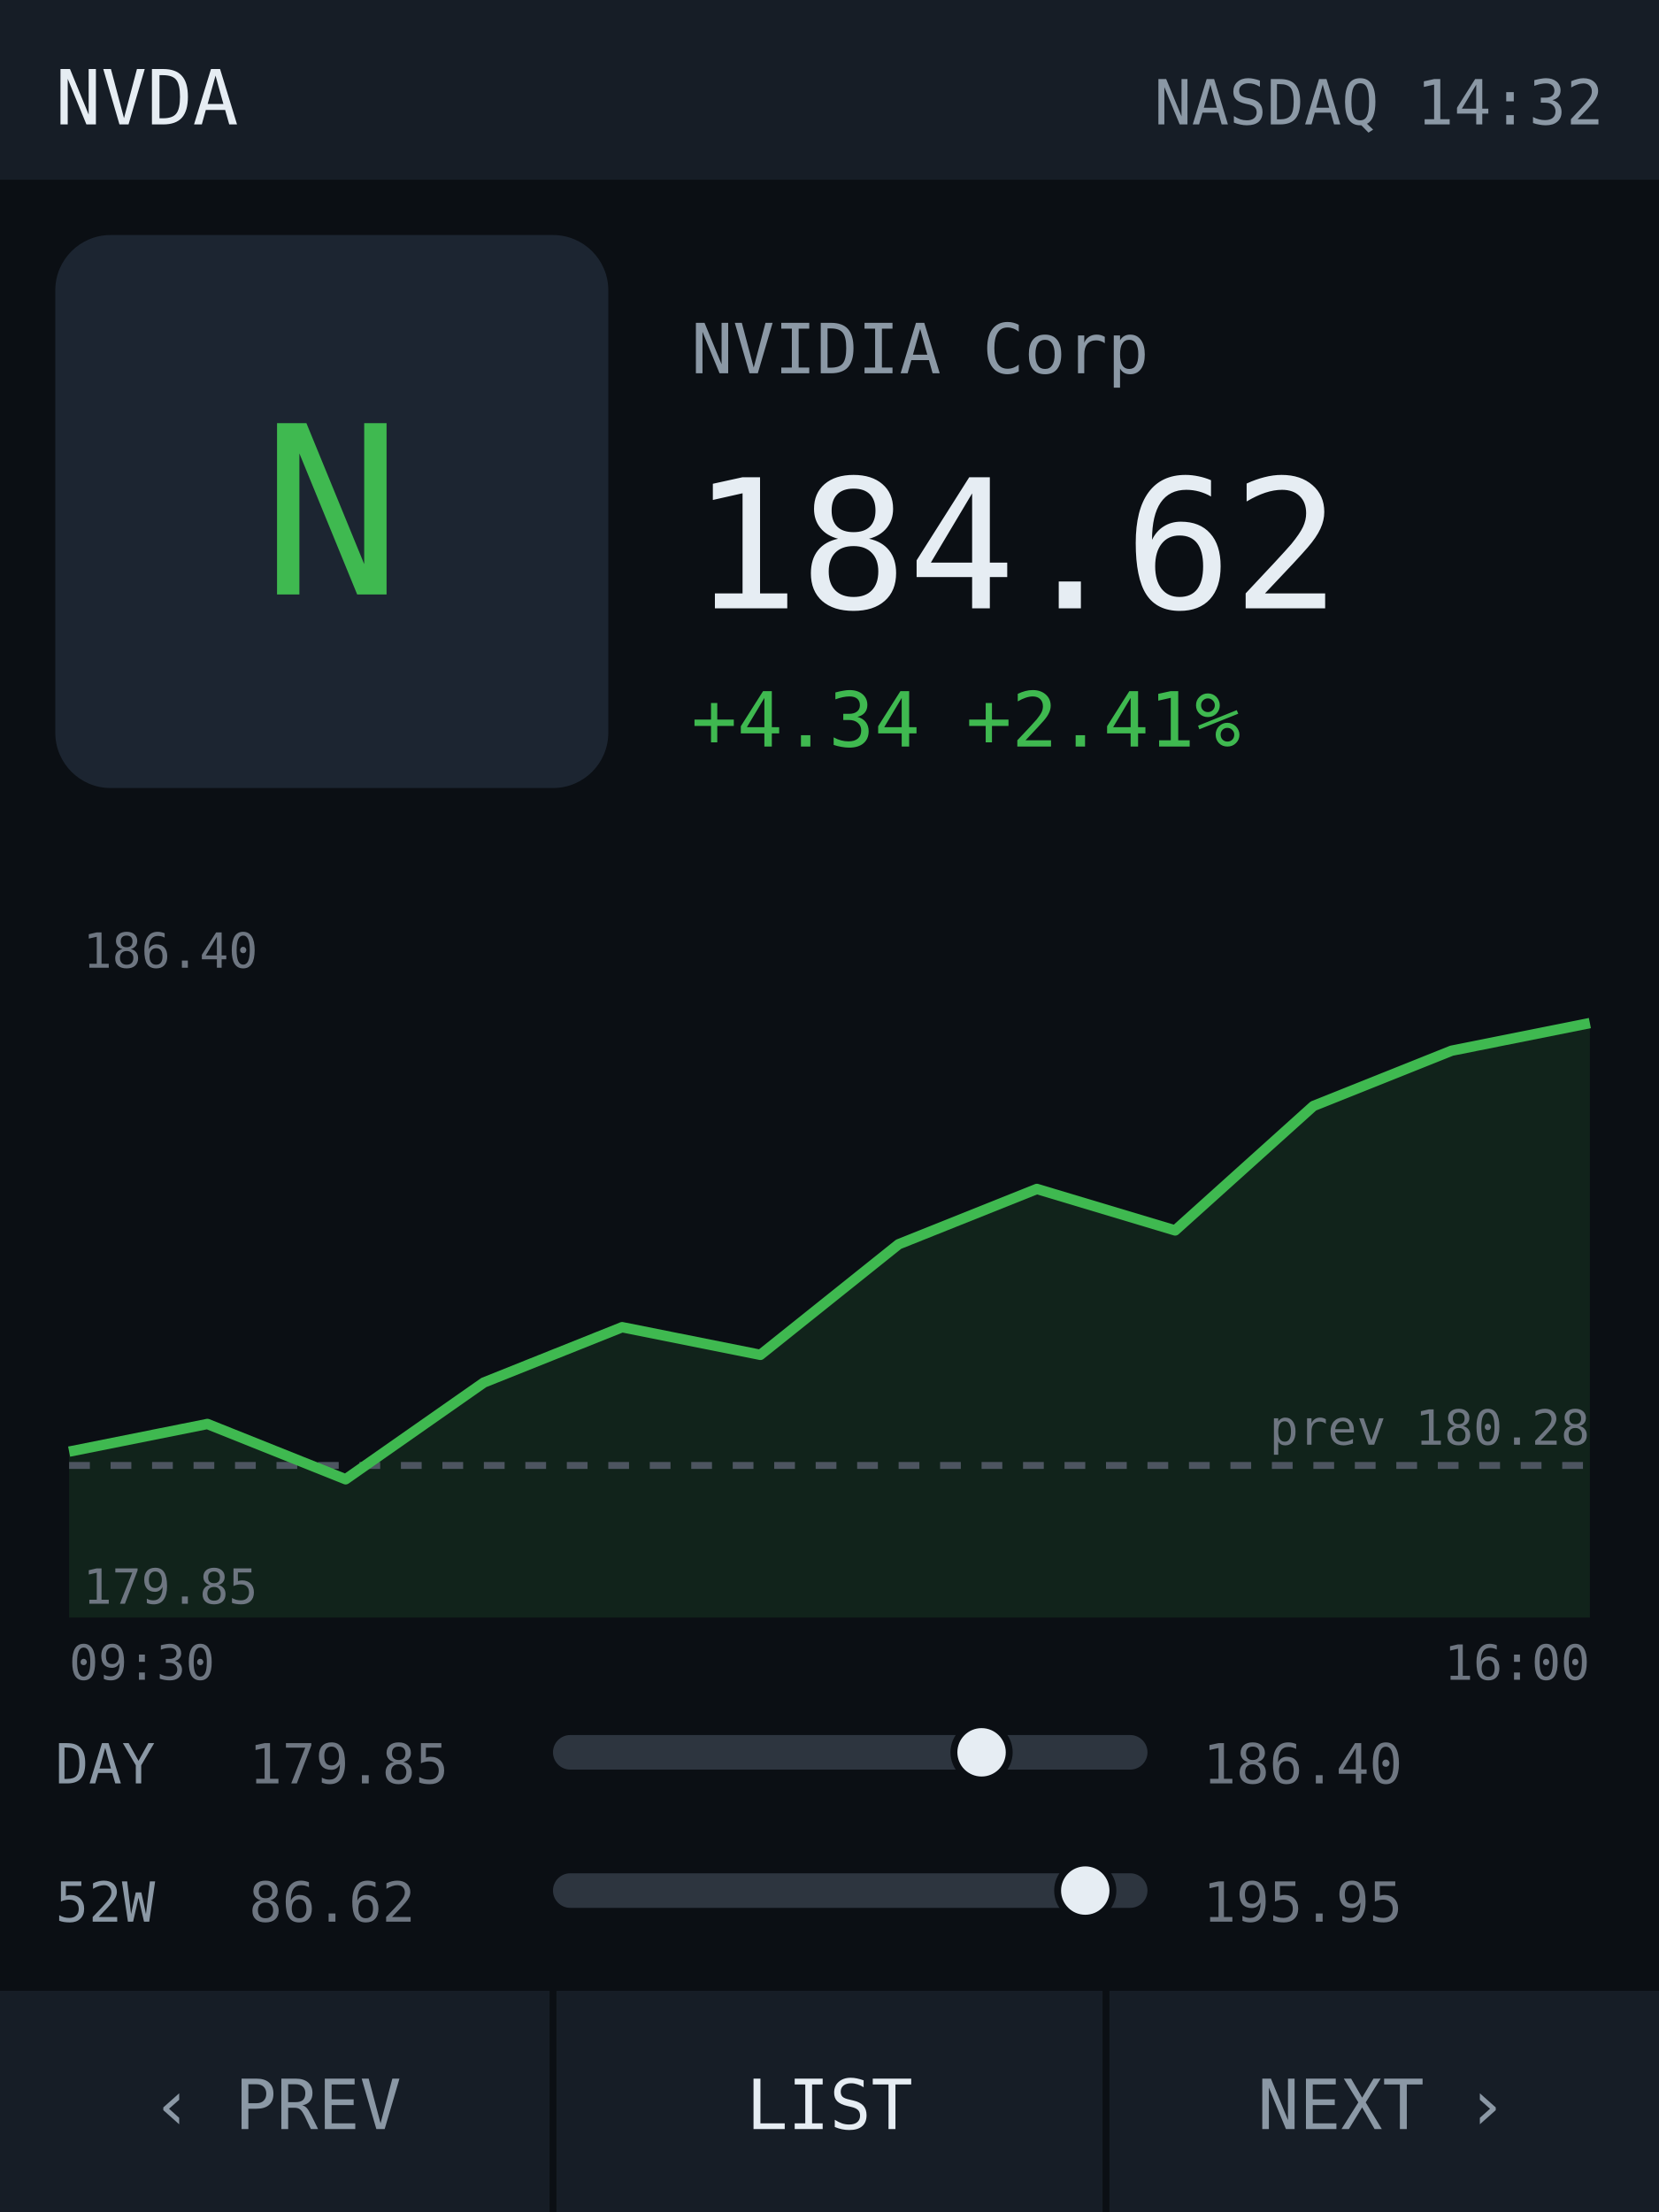
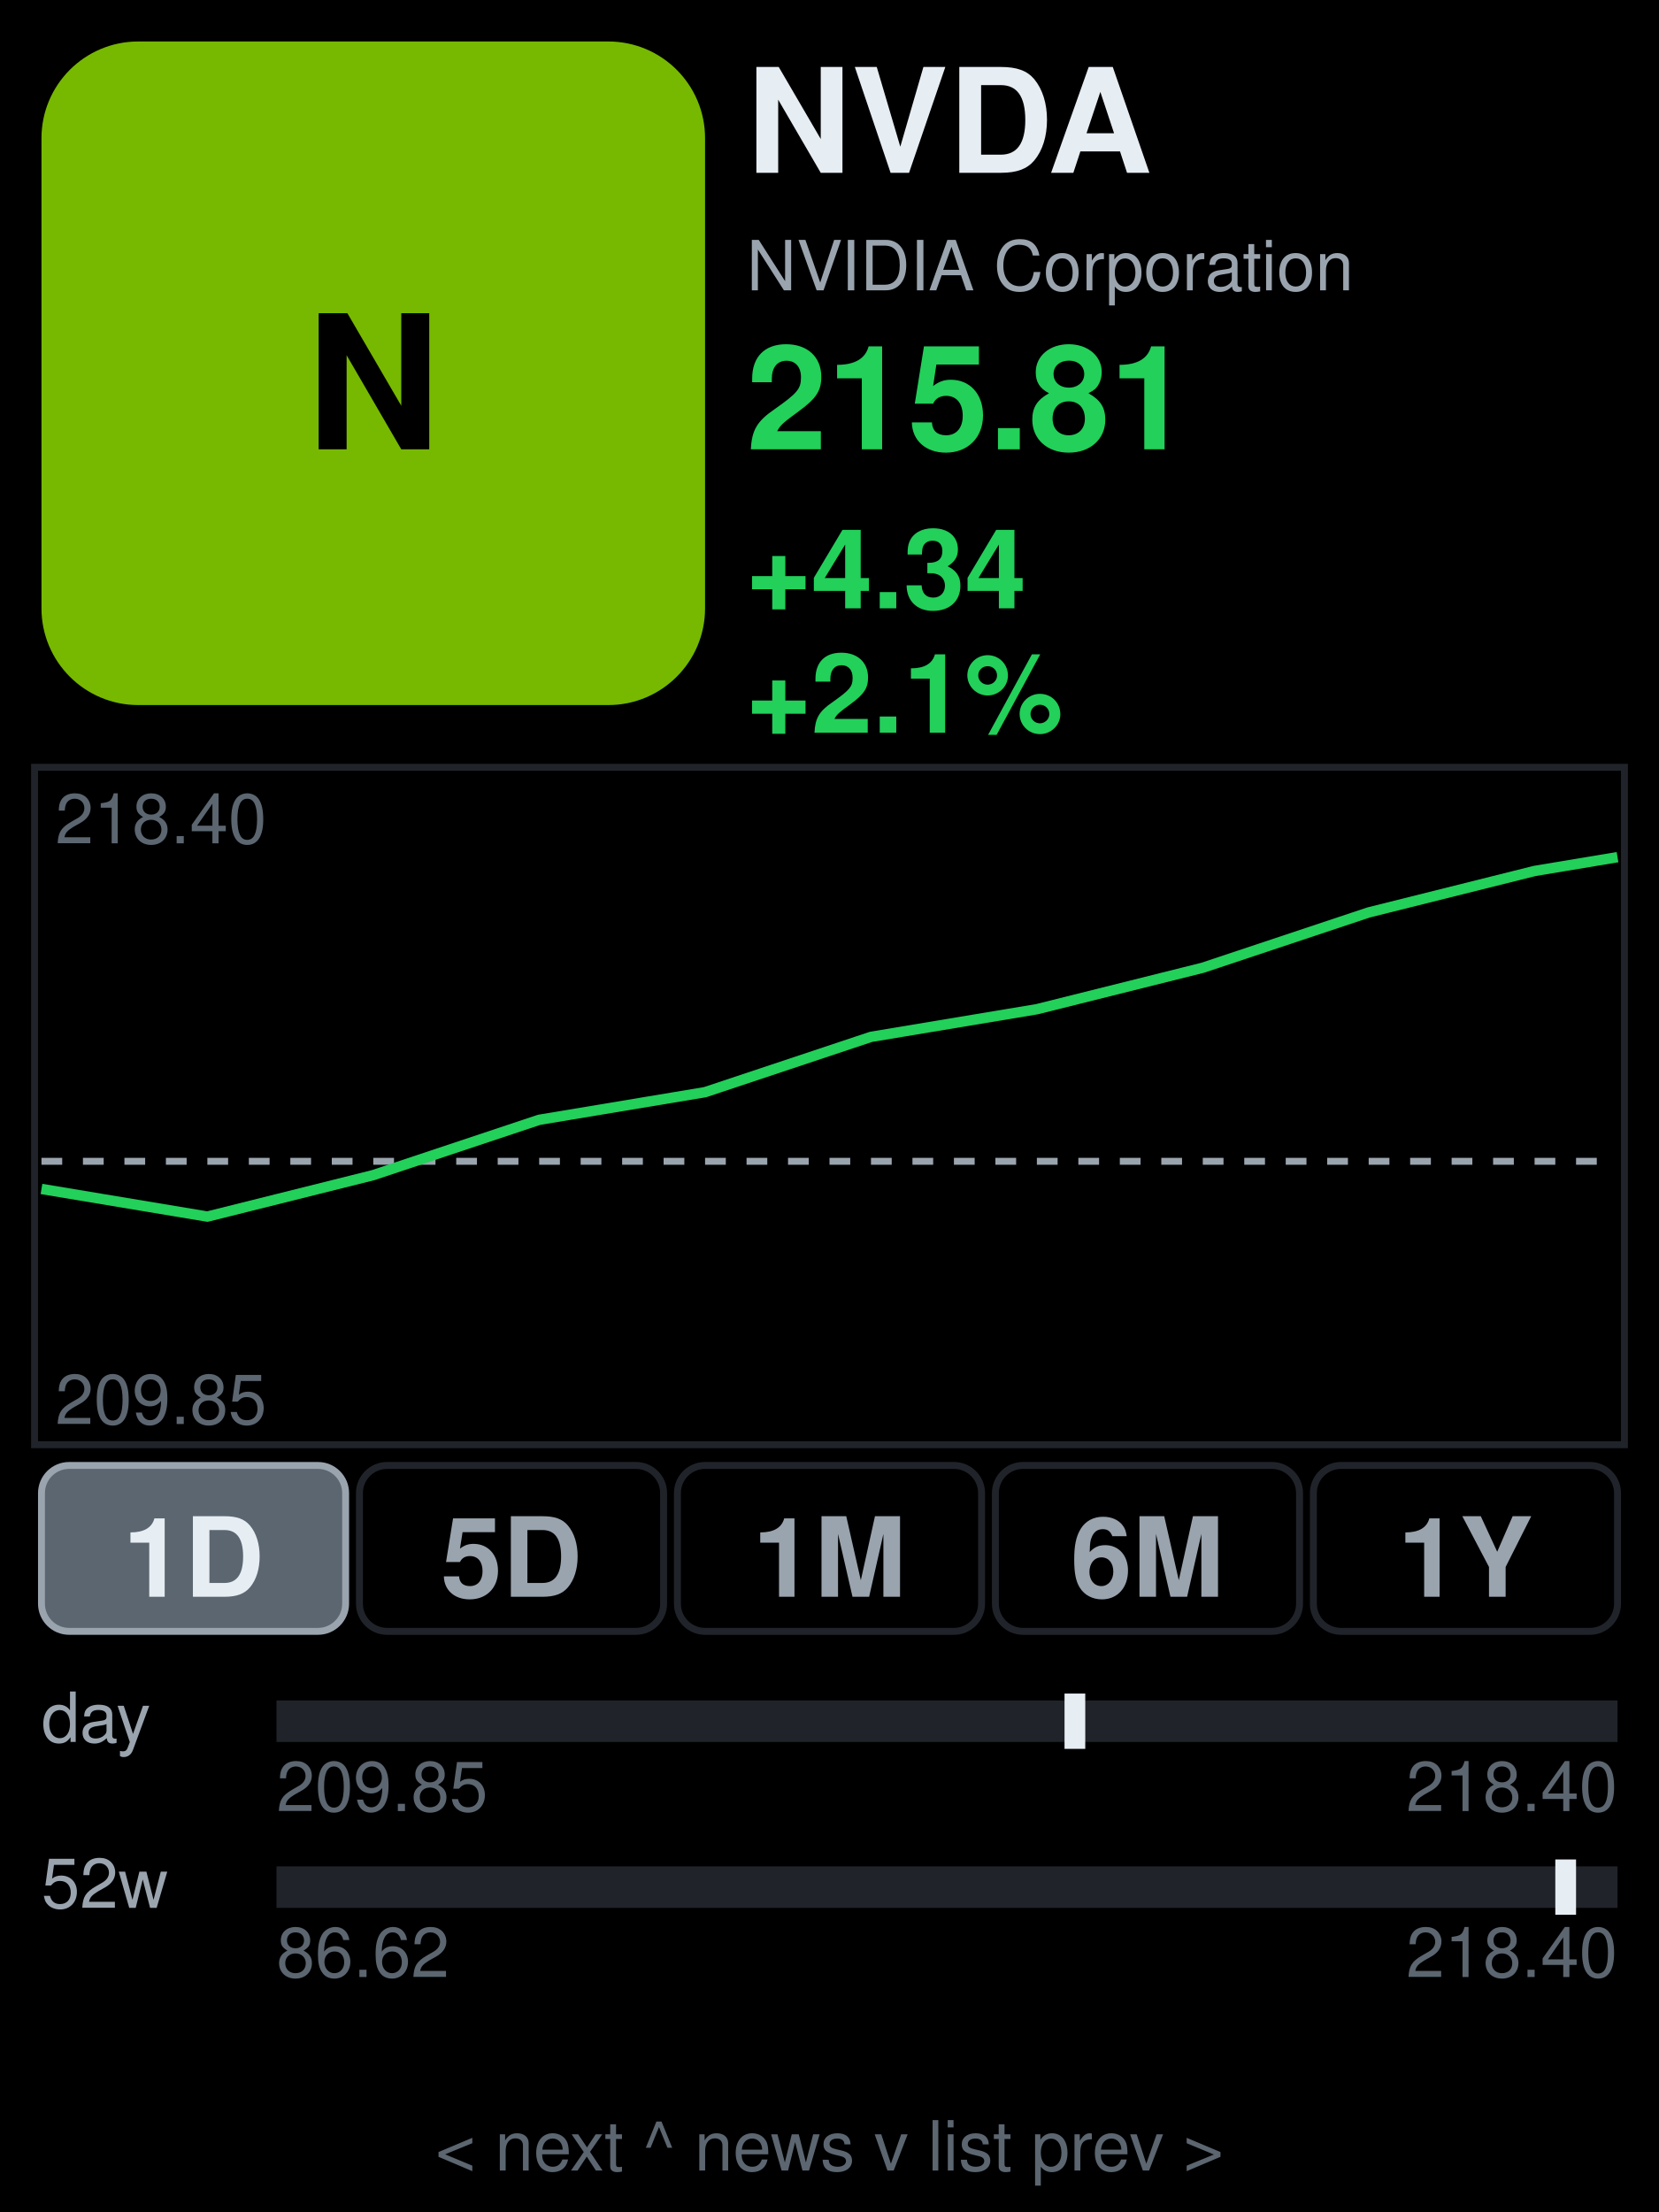
- <svg xmlns="http://www.w3.org/2000/svg" viewBox="0 0 240 320" width="360" height="480" role="img" aria-label="ticker DETAIL page: 128px logo, company name, large price, intraday chart with previous-close reference, day and 52-week range bars, and a prev/list/next button bar">
-   <rect width="240" height="320" fill="#0b0f14" />
-   <rect width="240" height="26" fill="#161d26" />
-   <text x="8" y="18" font-family="monospace" font-size="11" fill="#e6edf3">NVDA</text>
-   <text x="232" y="18" font-family="monospace" font-size="9" fill="#8b98a5" text-anchor="end">NASDAQ  14:32</text>
-   <rect x="8" y="34" width="80" height="80" rx="8" fill="#1c2531" />
-   <text x="48" y="86" font-family="monospace" font-size="34" fill="#3fb950" text-anchor="middle">N</text>
-   <text x="100" y="54" font-family="monospace" font-size="10" fill="#8b98a5">NVIDIA Corp</text>
-   <text x="100" y="88" font-family="monospace" font-size="26" fill="#e6edf3">184.62</text>
-   <text x="100" y="108" font-family="monospace" font-size="11" fill="#3fb950">+4.34  +2.41%</text>
-   <polygon points="10,210 30,206 50,214 70,200 90,192 110,196 130,180 150,172 170,178 190,160 210,152 230,148 230,234 10,234" fill="#3fb950" fill-opacity="0.12" />
-   <line x1="10" y1="212" x2="230" y2="212" stroke="#4d5560" stroke-width="1" stroke-dasharray="3 3" />
-   <text x="230" y="209" font-family="monospace" font-size="7" fill="#6e7681" text-anchor="end">prev 180.28</text>
-   <polyline points="10,210 30,206 50,214 70,200 90,192 110,196 130,180 150,172 170,178 190,160 210,152 230,148" fill="none" stroke="#3fb950" stroke-width="1.5" stroke-linejoin="round" />
-   <text x="12" y="140" font-family="monospace" font-size="7" fill="#6e7681">186.40</text>
-   <text x="12" y="232" font-family="monospace" font-size="7" fill="#6e7681">179.85</text>
-   <text x="10" y="243" font-family="monospace" font-size="7" fill="#6e7681">09:30</text>
-   <text x="230" y="243" font-family="monospace" font-size="7" fill="#6e7681" text-anchor="end">16:00</text>
-   <text x="8" y="258" font-family="monospace" font-size="8" fill="#8b98a5">DAY</text>
-   <text x="36" y="258" font-family="monospace" font-size="8" fill="#6e7681">179.85</text>
-   <rect x="80" y="251" width="86" height="5" rx="2.5" fill="#2d353f" />
-   <circle cx="142" cy="253.5" r="4" fill="#e6edf3" stroke="#0b0f14" stroke-width="1" />
-   <text x="174" y="258" font-family="monospace" font-size="8" fill="#6e7681">186.40</text>
-   <text x="8" y="278" font-family="monospace" font-size="8" fill="#8b98a5">52W</text>
-   <text x="36" y="278" font-family="monospace" font-size="8" fill="#6e7681">86.62</text>
-   <rect x="80" y="271" width="86" height="5" rx="2.5" fill="#2d353f" />
-   <circle cx="157" cy="273.5" r="4" fill="#e6edf3" stroke="#0b0f14" stroke-width="1" />
-   <text x="174" y="278" font-family="monospace" font-size="8" fill="#6e7681">195.95</text>
-   <rect x="0" y="288" width="240" height="32" fill="#161d26" />
-   <line x1="80" y1="288" x2="80" y2="320" stroke="#0b0f14" stroke-width="1" />
-   <line x1="160" y1="288" x2="160" y2="320" stroke="#0b0f14" stroke-width="1" />
-   <text x="40" y="308" font-family="monospace" font-size="10" fill="#8b98a5" text-anchor="middle">‹ PREV</text>
-   <text x="120" y="308" font-family="monospace" font-size="10" fill="#e6edf3" text-anchor="middle">LIST</text>
-   <text x="200" y="308" font-family="monospace" font-size="10" fill="#8b98a5" text-anchor="middle">NEXT ›</text>
+ <svg xmlns="http://www.w3.org/2000/svg" viewBox="0 0 240 320" width="360" height="480" role="img" aria-label="ticker DETAIL: 96px logo, symbol, name, price and change, intraday chart with high, low and previous close, five range chips, day and 52-week range bars, gesture hint">
+   <rect width="240" height="320" fill="#000000" />
+   <rect x="6" y="6" width="96" height="96" rx="14" fill="#76b900" />
+   <text x="54" y="65" font-family="Helvetica Neue, Helvetica, Arial, sans-serif" font-size="27" font-weight="bold" fill="#000" text-anchor="middle">N</text>
+   <text x="108" y="25" font-family="Helvetica Neue, Helvetica, Arial, sans-serif" font-size="21" font-weight="bold" fill="#e6edf3" text-anchor="start">NVDA</text>
+   <text x="108" y="42" font-family="Helvetica Neue, Helvetica, Arial, sans-serif" font-size="10" font-weight="normal" fill="#9aa4ae" text-anchor="start">NVIDIA Corporation</text>
+   <text x="108" y="65" font-family="Helvetica Neue, Helvetica, Arial, sans-serif" font-size="21" font-weight="bold" fill="#22d05a" text-anchor="start">215.81</text>
+   <text x="108" y="88" font-family="Helvetica Neue, Helvetica, Arial, sans-serif" font-size="16" font-weight="bold" fill="#22d05a" text-anchor="start">+4.34</text>
+   <text x="108" y="106" font-family="Helvetica Neue, Helvetica, Arial, sans-serif" font-size="16" font-weight="bold" fill="#22d05a" text-anchor="start">+2.1%</text>
+   <rect x="5" y="111" width="230" height="98" rx="0" fill="none" stroke="#20242a" />
+   <text x="8" y="122" font-family="Helvetica Neue, Helvetica, Arial, sans-serif" font-size="10" font-weight="normal" fill="#5c6670" text-anchor="start">218.40</text>
+   <text x="8" y="206" font-family="Helvetica Neue, Helvetica, Arial, sans-serif" font-size="10" font-weight="normal" fill="#5c6670" text-anchor="start">209.85</text>
+   <line x1="6" y1="168" x2="234" y2="168" stroke="#9aa4ae" stroke-width="1" stroke-dasharray="3 3" />
+   <polyline points="6,172 30,176 54,170 78,162 102,158 126,150 150,146 174,140 198,132 222,126 234,124" fill="none" stroke="#22d05a" stroke-width="1.5" stroke-linejoin="round" />
+   <rect x="6" y="212" width="44" height="24" rx="4" fill="#5c6670" stroke="#9aa4ae" />
+   <text x="28" y="231" font-family="Helvetica Neue, Helvetica, Arial, sans-serif" font-size="16" font-weight="bold" fill="#e6edf3" text-anchor="middle">1D</text>
+   <rect x="52" y="212" width="44" height="24" rx="4" fill="none" stroke="#20242a" />
+   <text x="74" y="231" font-family="Helvetica Neue, Helvetica, Arial, sans-serif" font-size="16" font-weight="bold" fill="#9aa4ae" text-anchor="middle">5D</text>
+   <rect x="98" y="212" width="44" height="24" rx="4" fill="none" stroke="#20242a" />
+   <text x="120" y="231" font-family="Helvetica Neue, Helvetica, Arial, sans-serif" font-size="16" font-weight="bold" fill="#9aa4ae" text-anchor="middle">1M</text>
+   <rect x="144" y="212" width="44" height="24" rx="4" fill="none" stroke="#20242a" />
+   <text x="166" y="231" font-family="Helvetica Neue, Helvetica, Arial, sans-serif" font-size="16" font-weight="bold" fill="#9aa4ae" text-anchor="middle">6M</text>
+   <rect x="190" y="212" width="44" height="24" rx="4" fill="none" stroke="#20242a" />
+   <text x="212" y="231" font-family="Helvetica Neue, Helvetica, Arial, sans-serif" font-size="16" font-weight="bold" fill="#9aa4ae" text-anchor="middle">1Y</text>
+   <text x="6" y="252" font-family="Helvetica Neue, Helvetica, Arial, sans-serif" font-size="10" font-weight="normal" fill="#9aa4ae" text-anchor="start">day</text>
+   <rect x="40" y="246" width="194" height="6" rx="0" fill="#20242a" />
+   <rect x="154" y="245" width="3" height="8" rx="0" fill="#e6edf3" />
+   <text x="40" y="262" font-family="Helvetica Neue, Helvetica, Arial, sans-serif" font-size="10" font-weight="normal" fill="#5c6670" text-anchor="start">209.85</text>
+   <text x="234" y="262" font-family="Helvetica Neue, Helvetica, Arial, sans-serif" font-size="10" font-weight="normal" fill="#5c6670" text-anchor="end">218.40</text>
+   <text x="6" y="276" font-family="Helvetica Neue, Helvetica, Arial, sans-serif" font-size="10" font-weight="normal" fill="#9aa4ae" text-anchor="start">52w</text>
+   <rect x="40" y="270" width="194" height="6" rx="0" fill="#20242a" />
+   <rect x="225" y="269" width="3" height="8" rx="0" fill="#e6edf3" />
+   <text x="40" y="286" font-family="Helvetica Neue, Helvetica, Arial, sans-serif" font-size="10" font-weight="normal" fill="#5c6670" text-anchor="start">86.62</text>
+   <text x="234" y="286" font-family="Helvetica Neue, Helvetica, Arial, sans-serif" font-size="10" font-weight="normal" fill="#5c6670" text-anchor="end">218.40</text>
+   <text x="120" y="314" font-family="Helvetica Neue, Helvetica, Arial, sans-serif" font-size="10" font-weight="normal" fill="#5c6670" text-anchor="middle">&lt; next    ^ news    v list    prev &gt;</text>
</svg>
